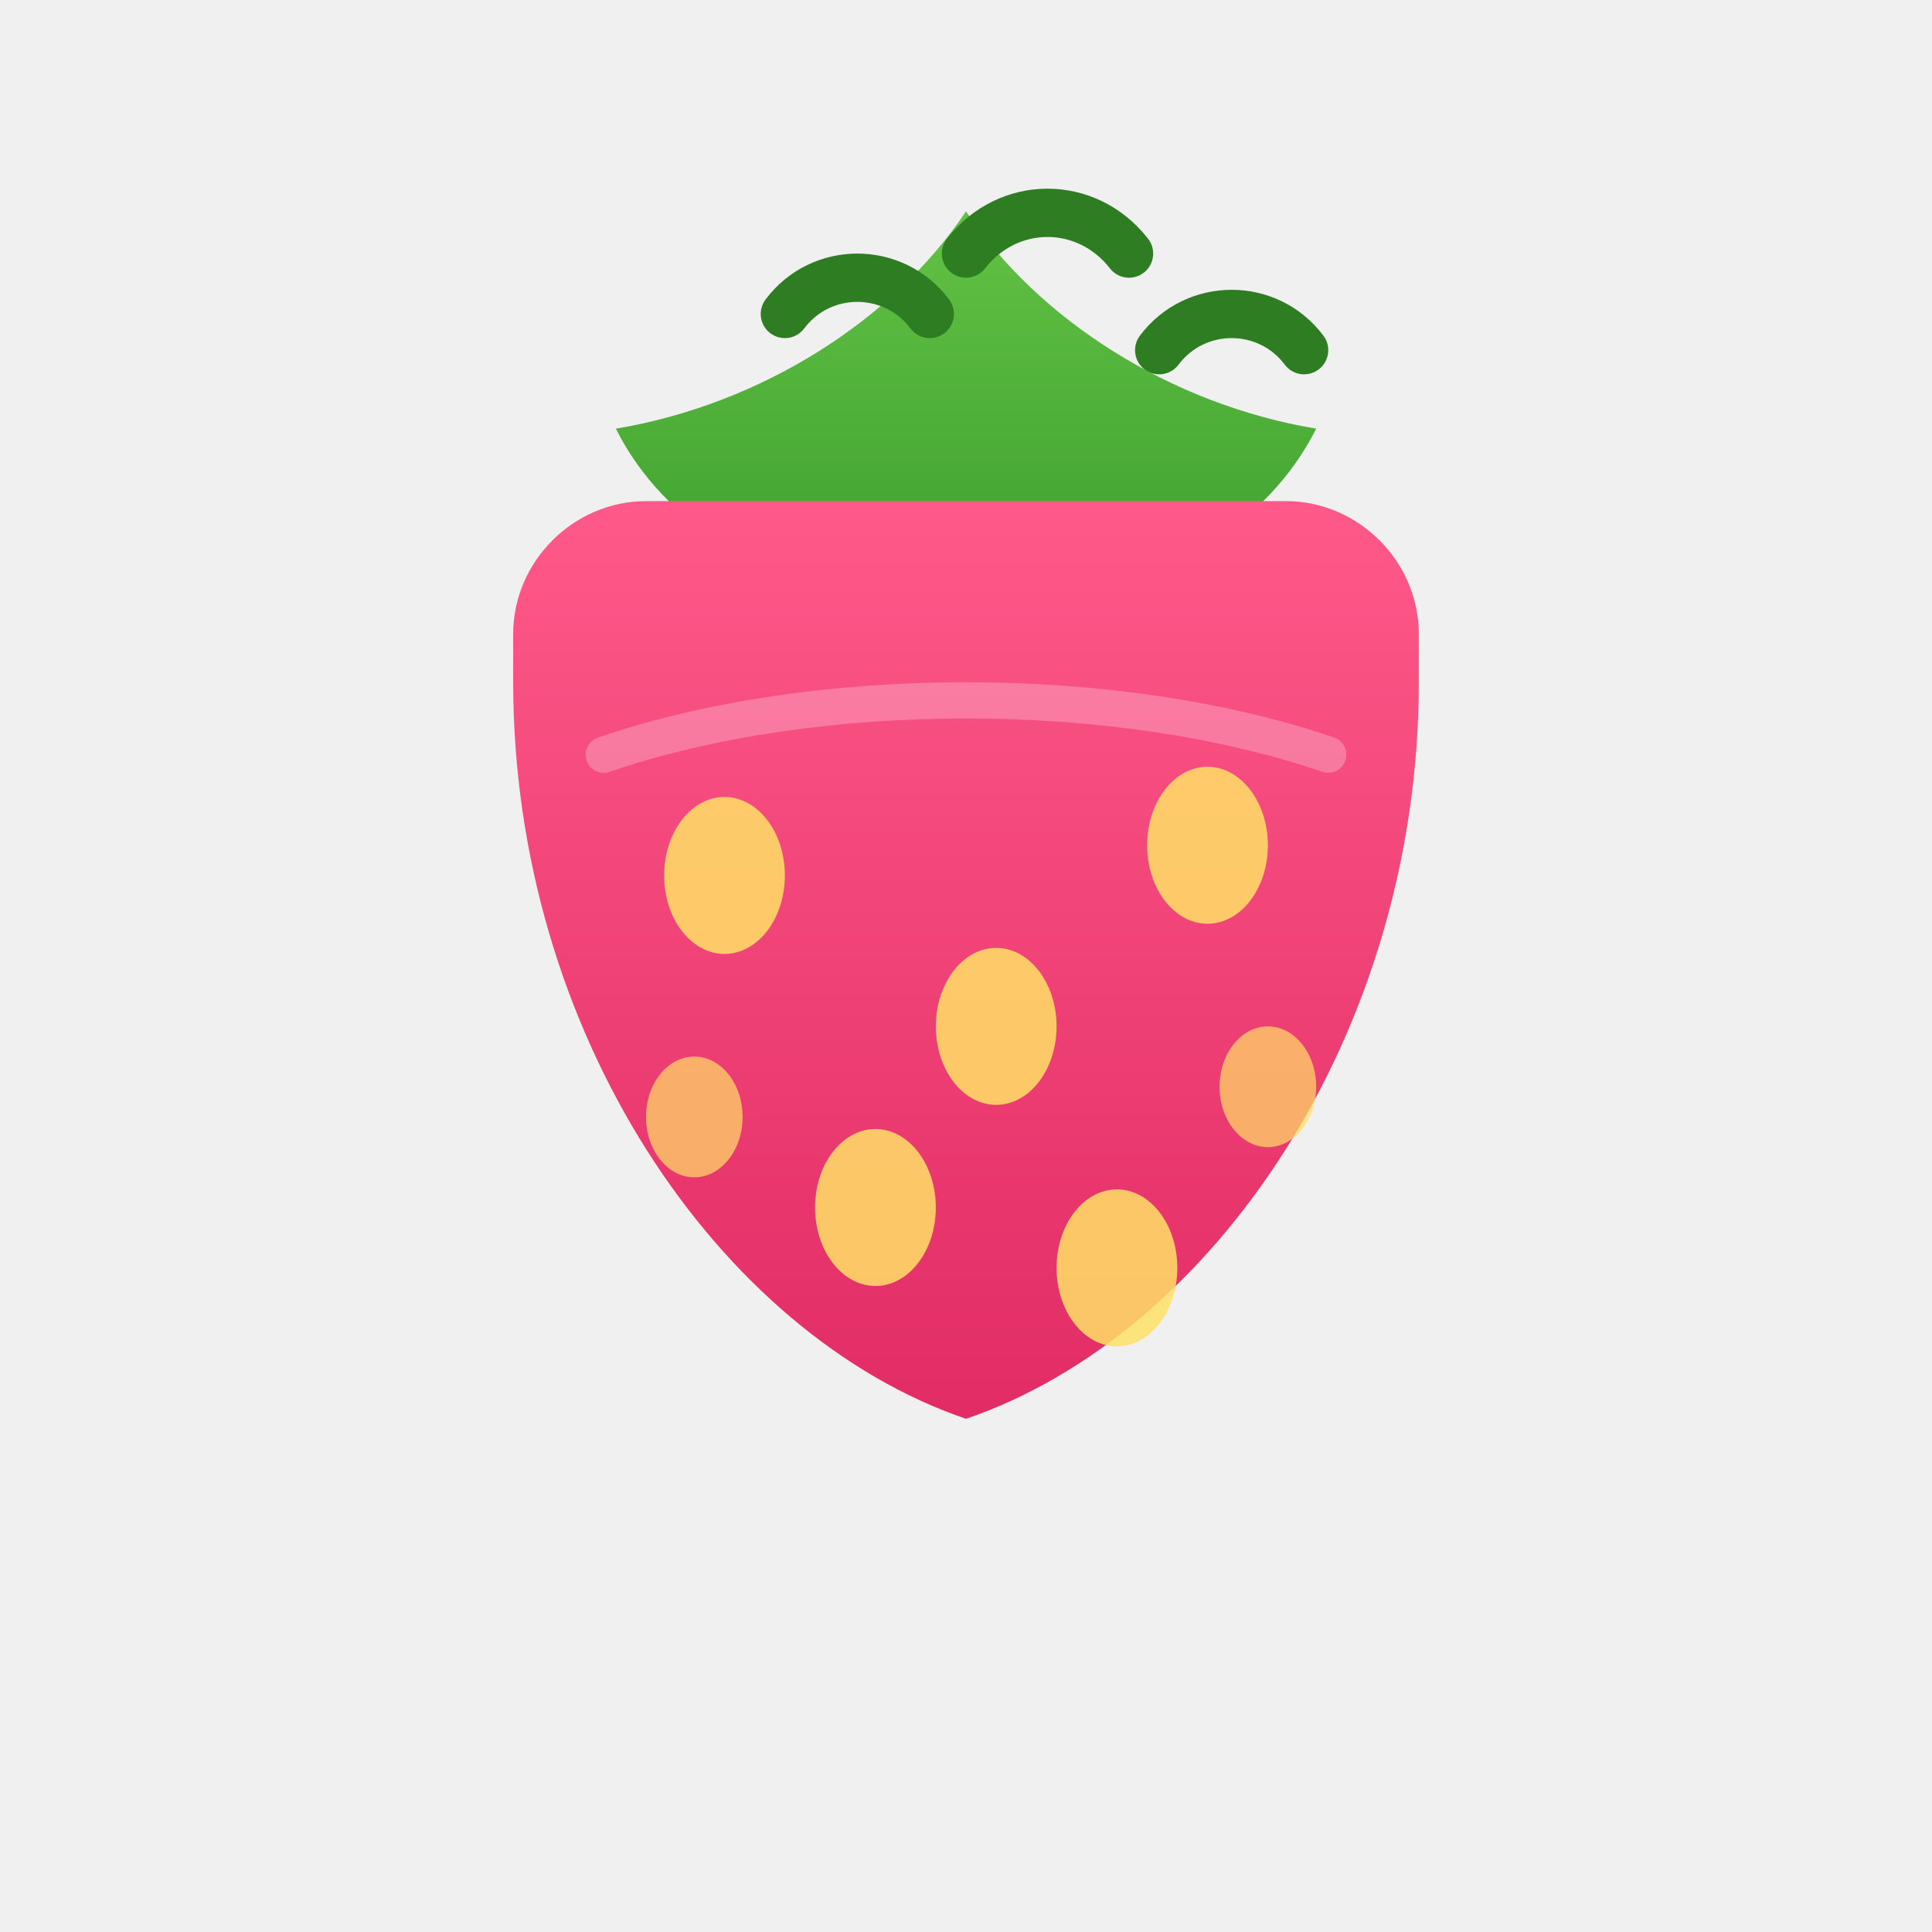
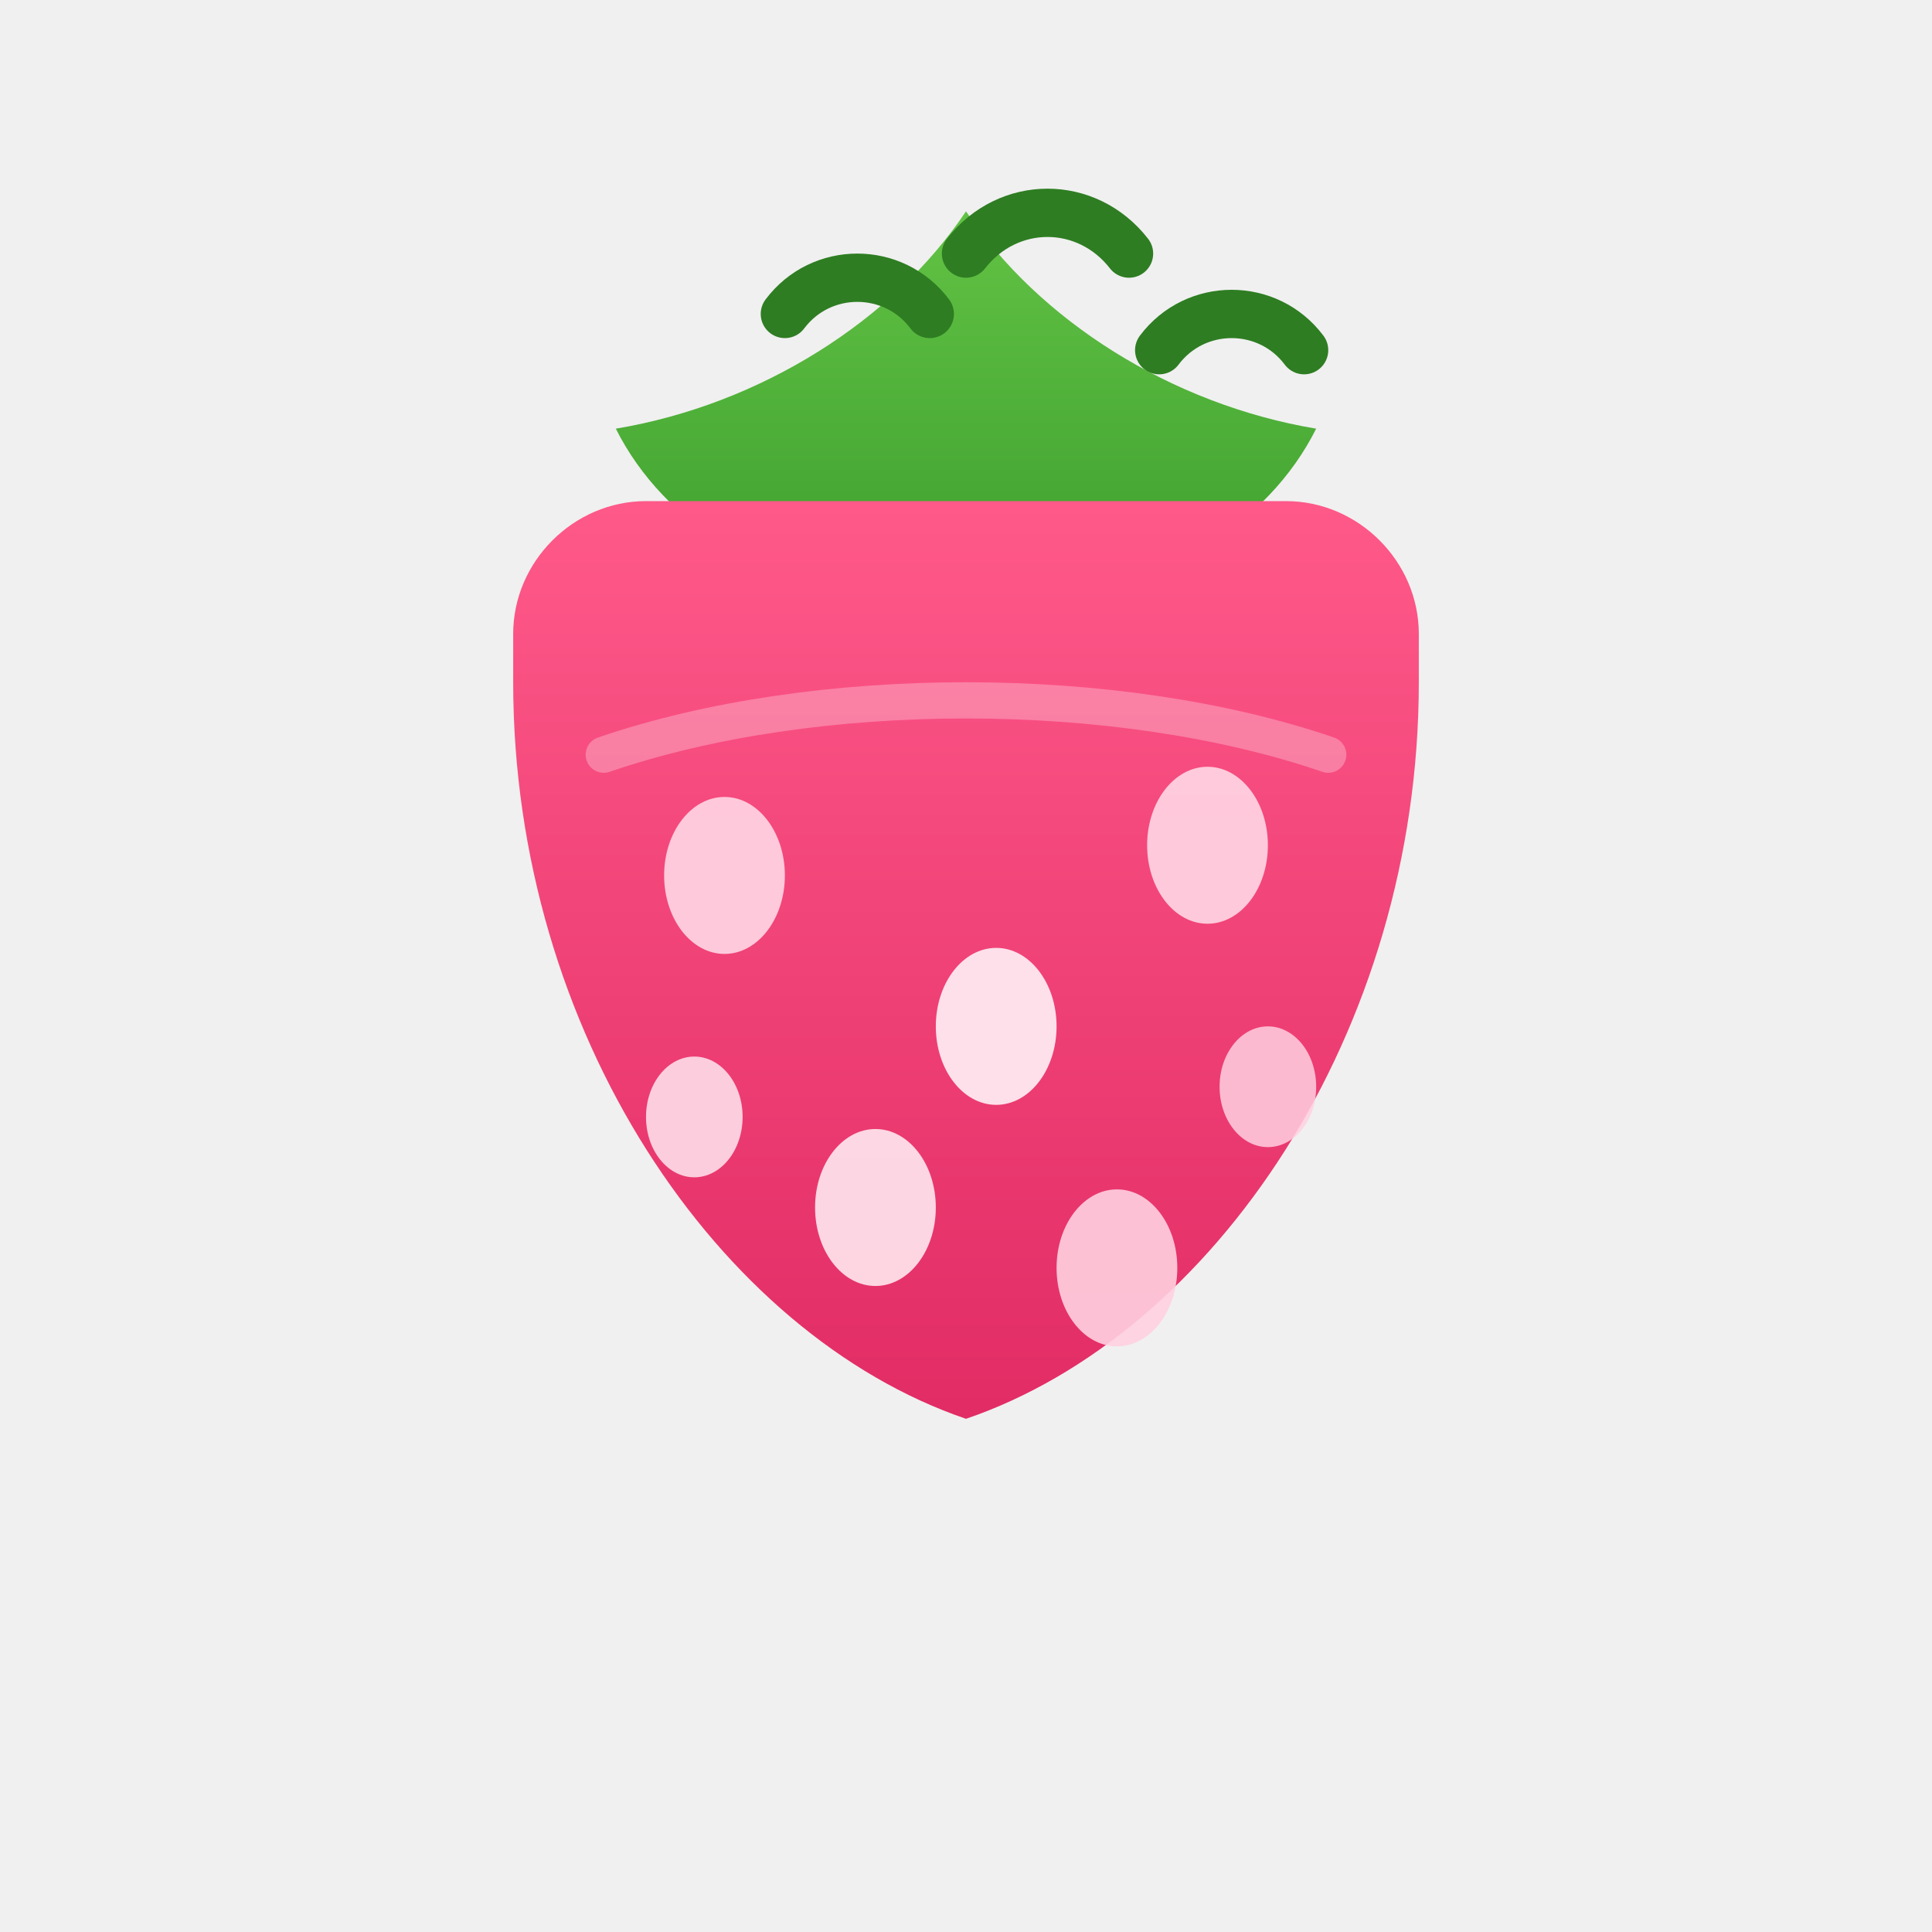
- <svg xmlns="http://www.w3.org/2000/svg" viewBox="0 0 32 32" role="img" aria-label="Paletas de WhatsApp">
+ <svg xmlns="http://www.w3.org/2000/svg" viewBox="0 0 32 32" role="img" aria-label="Paletas para WhatsApp">
  <defs>
    <linearGradient id="berry" x1="16" y1="8" x2="16" y2="28" gradientUnits="userSpaceOnUse">
      <stop stop-color="#FF5A8A" />
      <stop offset="1" stop-color="#D91E5A" />
    </linearGradient>
    <linearGradient id="leaf" x1="16" y1="2" x2="16" y2="10" gradientUnits="userSpaceOnUse">
      <stop stop-color="#6BCB4A" />
      <stop offset="1" stop-color="#3D9E2E" />
    </linearGradient>
  </defs>
  <path d="M16 3.5c-1.2 1.8-3.4 3.2-5.8 3.6.8 1.6 2.6 2.7 4.6 2.7h2.4c2 0 3.8-1.1 4.6-2.7-2.4-.4-4.6-1.8-5.8-3.6z" fill="url(#leaf)" />
  <path d="M13 5.2c.6-.8 1.8-.8 2.4 0" stroke="#2E7D22" stroke-width=".8" stroke-linecap="round" fill="none" />
  <path d="M16 4.2c.7-.9 2-.9 2.7 0" stroke="#2E7D22" stroke-width=".8" stroke-linecap="round" fill="none" />
  <path d="M19.2 5.8c.6-.8 1.8-.8 2.4 0" stroke="#2E7D22" stroke-width=".8" stroke-linecap="round" fill="none" />
  <path d="M8.5 10.5c0-1.2 1-2.2 2.2-2.2h10.6c1.2 0 2.2 1 2.2 2.2v.8c0 5.8-3.4 10.8-7.5 12.2-4.1-1.4-7.5-6.4-7.5-12.2v-.8z" fill="url(#berry)" />
-   <ellipse cx="12" cy="14.5" rx="1" ry="1.3" fill="#FFE066" opacity=".85" />
-   <ellipse cx="16.5" cy="17" rx="1" ry="1.3" fill="#FFE066" opacity=".85" />
-   <ellipse cx="20" cy="14" rx="1" ry="1.3" fill="#FFE066" opacity=".85" />
-   <ellipse cx="14.5" cy="20" rx="1" ry="1.3" fill="#FFE066" opacity=".85" />
-   <ellipse cx="18.5" cy="21" rx="1" ry="1.3" fill="#FFE066" opacity=".85" />
-   <ellipse cx="11.5" cy="18.5" rx=".8" ry="1" fill="#FFE066" opacity=".7" />
-   <ellipse cx="21" cy="18" rx=".8" ry="1" fill="#FFE066" opacity=".7" />
-   <path d="M10 12.5c3.5-1.2 8.5-1.2 12 0" stroke="#fff" stroke-width=".6" stroke-linecap="round" opacity=".25" fill="none" />
+   <ellipse cx="12" cy="14.5" rx="1" ry="1.3" fill="#FFD0E0" opacity=".95" />
+   <ellipse cx="16.5" cy="17" rx="1" ry="1.3" fill="#FFE8F0" opacity=".95" />
+   <ellipse cx="20" cy="14" rx="1" ry="1.3" fill="#FFD0E0" opacity=".95" />
+   <ellipse cx="14.5" cy="20" rx="1" ry="1.3" fill="#FFE8F0" opacity=".9" />
+   <ellipse cx="18.5" cy="21" rx="1" ry="1.3" fill="#FFD0E0" opacity=".9" />
+   <ellipse cx="11.5" cy="18.5" rx=".8" ry="1" fill="#FFE8F0" opacity=".85" />
+   <ellipse cx="21" cy="18" rx=".8" ry="1" fill="#FFD0E0" opacity=".85" />
+   <path d="M10 12.5c3.5-1.2 8.5-1.2 12 0" stroke="#fff" stroke-width=".6" stroke-linecap="round" opacity=".28" fill="none" />
</svg>
